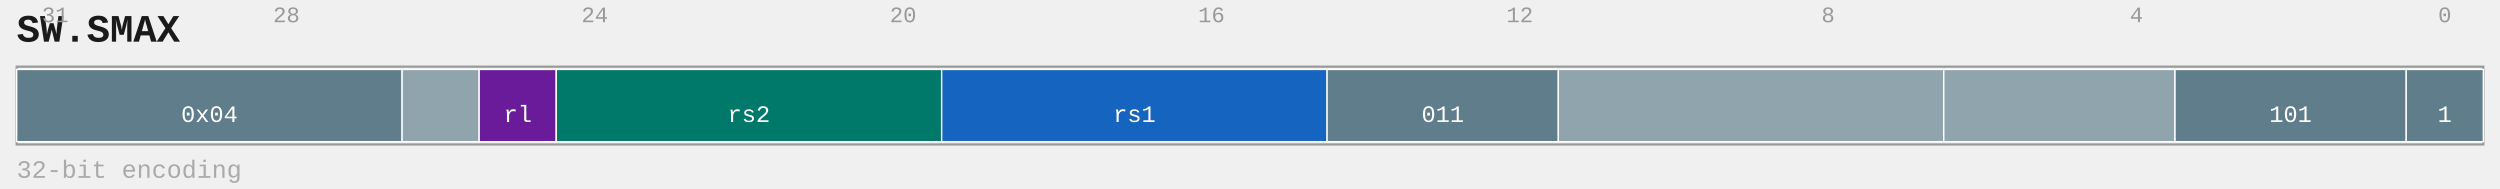
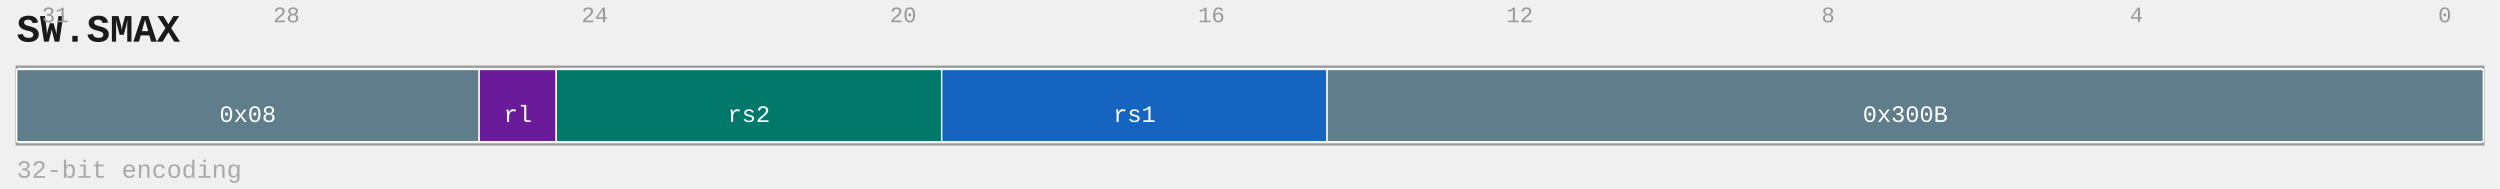
<svg xmlns="http://www.w3.org/2000/svg" viewBox="0 0 900 68" width="900" height="68">
  <defs>
    <style>
      text { font-family: 'Courier New', monospace; }
    </style>
  </defs>
  <text x="6" y="15" font-family="Helvetica Neue,Arial,sans-serif" font-weight="bold" font-size="14" fill="#1a1a1a">SW.SMAX</text>
  <text x="19.88" y="8" text-anchor="middle" font-size="8" fill="#999999">31</text>
  <text x="103.12" y="8" text-anchor="middle" font-size="8" fill="#999999">28</text>
  <text x="214.12" y="8" text-anchor="middle" font-size="8" fill="#999999">24</text>
  <text x="325.12" y="8" text-anchor="middle" font-size="8" fill="#999999">20</text>
  <text x="436.12" y="8" text-anchor="middle" font-size="8" fill="#999999">16</text>
  <text x="547.12" y="8" text-anchor="middle" font-size="8" fill="#999999">12</text>
  <text x="658.12" y="8" text-anchor="middle" font-size="8" fill="#999999">8</text>
  <text x="769.12" y="8" text-anchor="middle" font-size="8" fill="#999999">4</text>
  <text x="880.12" y="8" text-anchor="middle" font-size="8" fill="#999999">0</text>
  <rect x="6" y="24" width="888.00" height="28" fill="none" stroke="#999999" stroke-width="0.8" />
-   <rect x="6.000" y="25" width="138.750" height="26" fill="#607D8B" stroke="white" stroke-width="0.5" />
-   <text x="75.4" y="41.5" text-anchor="middle" dominant-baseline="middle" font-size="8.5" fill="white" pointer-events="none">0x04</text>
-   <rect x="144.750" y="25" width="27.750" height="26" fill="#90A4AE" stroke="white" stroke-width="0.5" />
+   <rect x="6.000" y="25" width="166.500" height="26" fill="#607D8B" stroke="white" stroke-width="0.5" />
+   <text x="89.2" y="41.5" text-anchor="middle" dominant-baseline="middle" font-size="8.5" fill="white" pointer-events="none">0x08</text>
  <rect x="172.500" y="25" width="27.750" height="26" fill="#6A1B9A" stroke="white" stroke-width="0.5" />
  <text x="186.4" y="41.5" text-anchor="middle" dominant-baseline="middle" font-size="8.5" fill="white" pointer-events="none">rl</text>
  <rect x="200.250" y="25" width="138.750" height="26" fill="#00796B" stroke="white" stroke-width="0.5" />
  <text x="269.6" y="41.5" text-anchor="middle" dominant-baseline="middle" font-size="8.5" fill="white" pointer-events="none">rs2</text>
  <rect x="339.000" y="25" width="138.750" height="26" fill="#1565C0" stroke="white" stroke-width="0.5" />
  <text x="408.4" y="41.5" text-anchor="middle" dominant-baseline="middle" font-size="8.5" fill="white" pointer-events="none">rs1</text>
-   <rect x="477.750" y="25" width="83.250" height="26" fill="#607D8B" stroke="white" stroke-width="0.5" />
-   <text x="519.4" y="41.5" text-anchor="middle" dominant-baseline="middle" font-size="8.5" fill="white" pointer-events="none">011</text>
-   <rect x="561.000" y="25" width="138.750" height="26" fill="#90A4AE" stroke="white" stroke-width="0.5" />
-   <rect x="699.750" y="25" width="83.250" height="26" fill="#90A4AE" stroke="white" stroke-width="0.5" />
-   <rect x="783.000" y="25" width="83.250" height="26" fill="#607D8B" stroke="white" stroke-width="0.5" />
-   <text x="824.6" y="41.5" text-anchor="middle" dominant-baseline="middle" font-size="8.5" fill="white" pointer-events="none">101</text>
-   <rect x="866.250" y="25" width="27.750" height="26" fill="#607D8B" stroke="white" stroke-width="0.5" />
-   <text x="880.1" y="41.5" text-anchor="middle" dominant-baseline="middle" font-size="8.5" fill="white" pointer-events="none">1</text>
+   <rect x="477.750" y="25" width="416.250" height="26" fill="#607D8B" stroke="white" stroke-width="0.5" />
+   <text x="685.9" y="41.5" text-anchor="middle" dominant-baseline="middle" font-size="8.5" fill="white" pointer-events="none">0x300B</text>
  <text x="6" y="64" font-size="9" fill="#aaaaaa" font-family="Helvetica Neue,Arial,sans-serif">32-bit encoding</text>
</svg>
